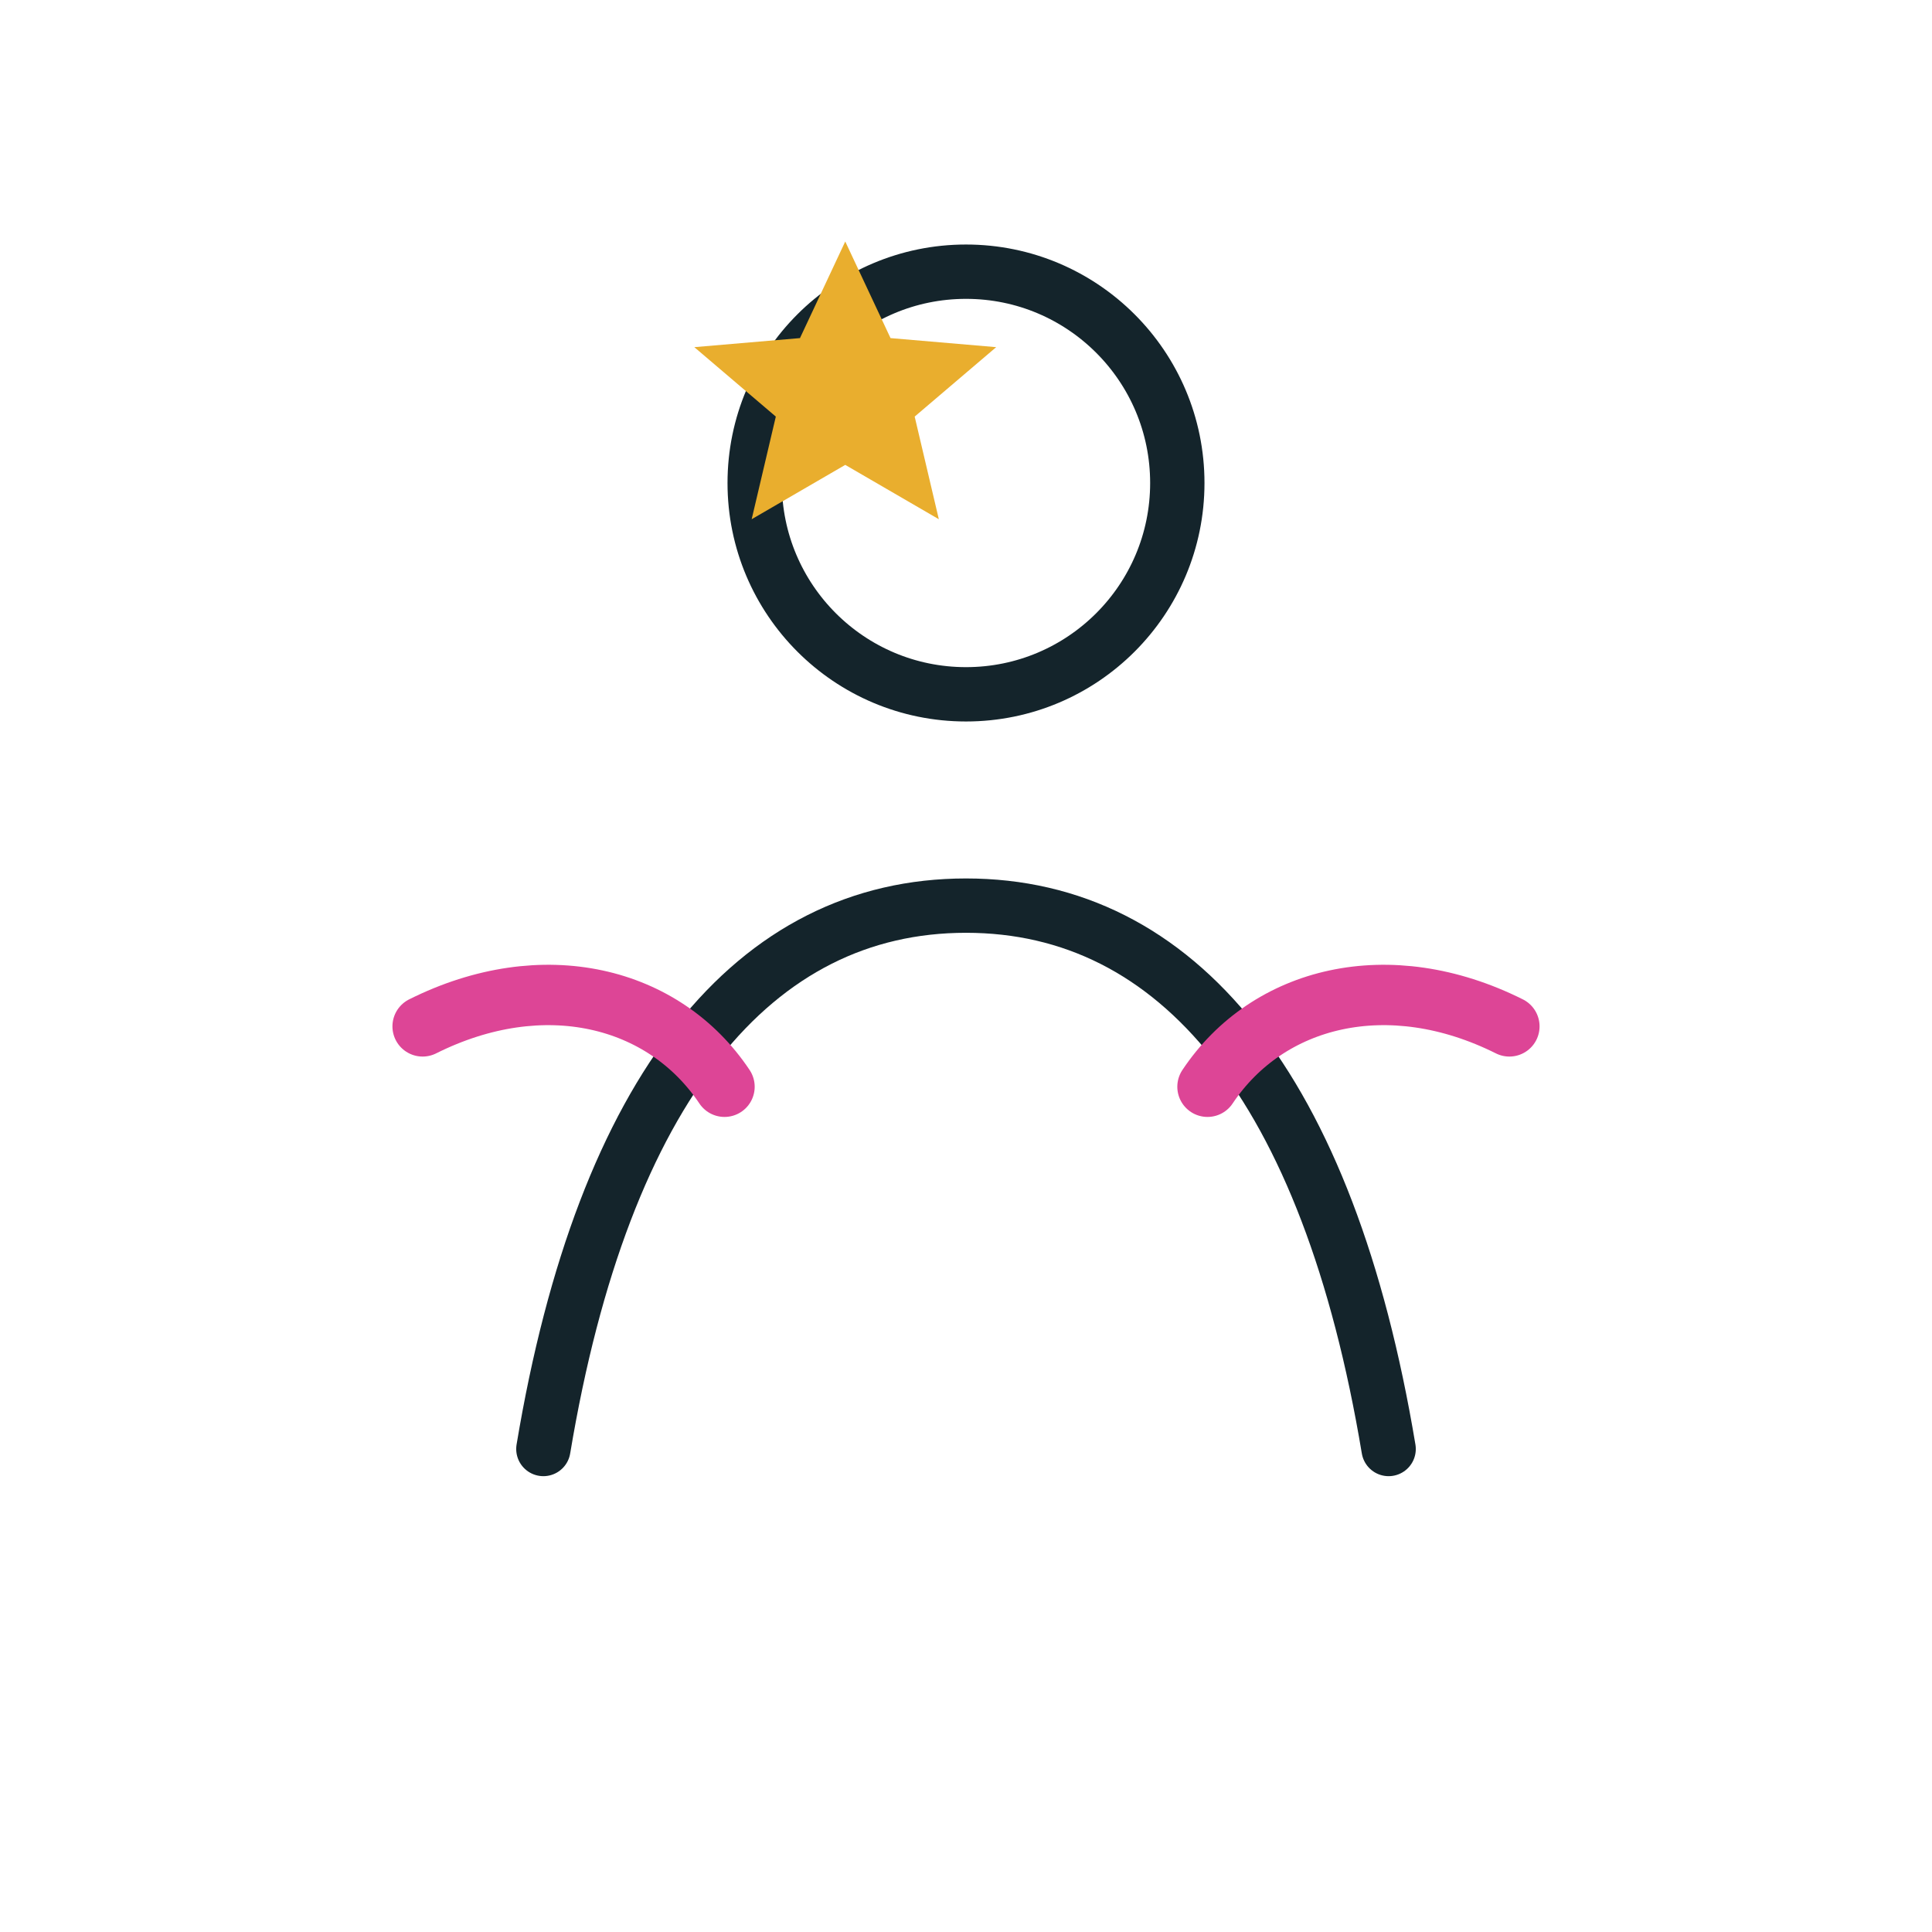
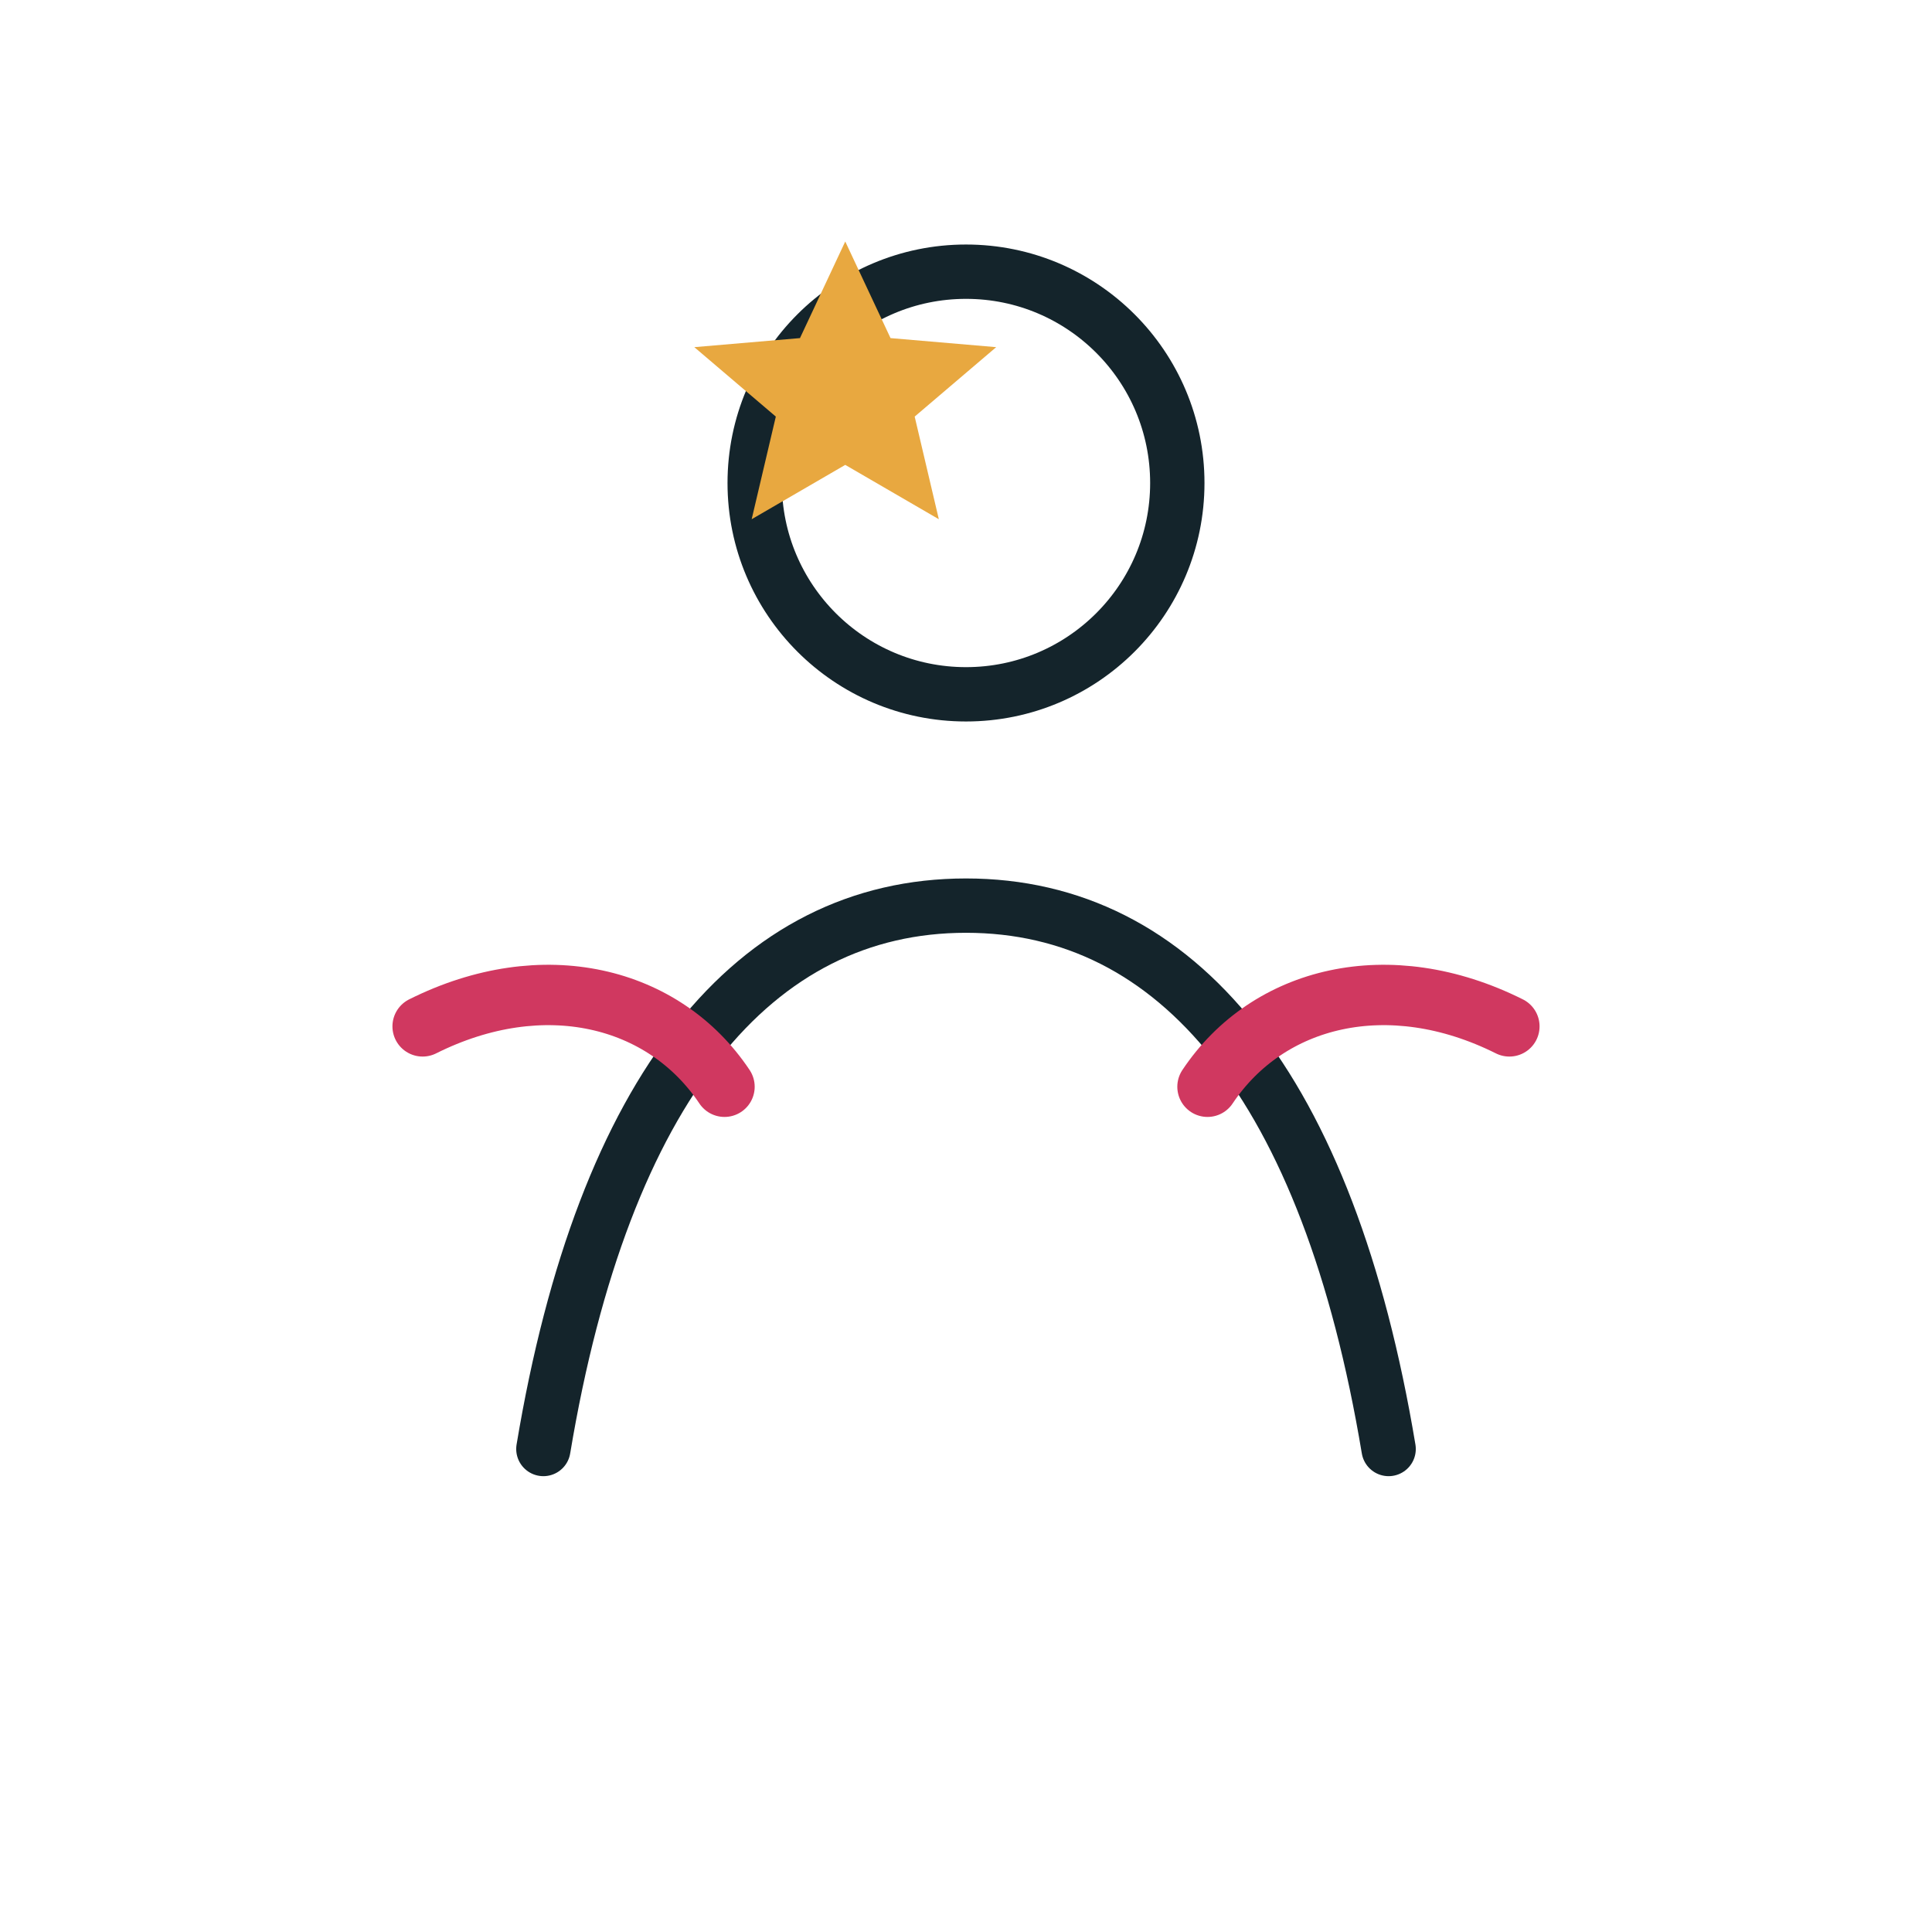
<svg xmlns="http://www.w3.org/2000/svg" viewBox="0 0 64 64" fill="none" aria-hidden="true">
  <circle cx="32" cy="16" r="7" stroke="#14242B" stroke-width="1.8" />
  <path d="M18 48c2-12 7-18 14-18s12 6 14 18" stroke="#14242B" stroke-width="1.8" stroke-linecap="round" />
-   <path d="M14 34c4-2 8-1 10 2M50 34c-4-2-8-1-10 2" stroke="#DD4596" stroke-width="2" stroke-linecap="round" />
-   <path d="M28 8l1.5 3.2 3.5.3-2.7 2.3.8 3.4L28 15.4 24.9 17.2l.8-3.4-2.7-2.3 3.5-.3z" fill="#E9AE2E" />
+   <path d="M14 34c4-2 8-1 10 2M50 34c-4-2-8-1-10 2" stroke="#D03860" stroke-width="2" stroke-linecap="round" />
+   <path d="M28 8l1.5 3.2 3.5.3-2.7 2.3.8 3.4L28 15.4 24.9 17.2l.8-3.4-2.7-2.3 3.5-.3z" fill="#E8A840" />
</svg>
